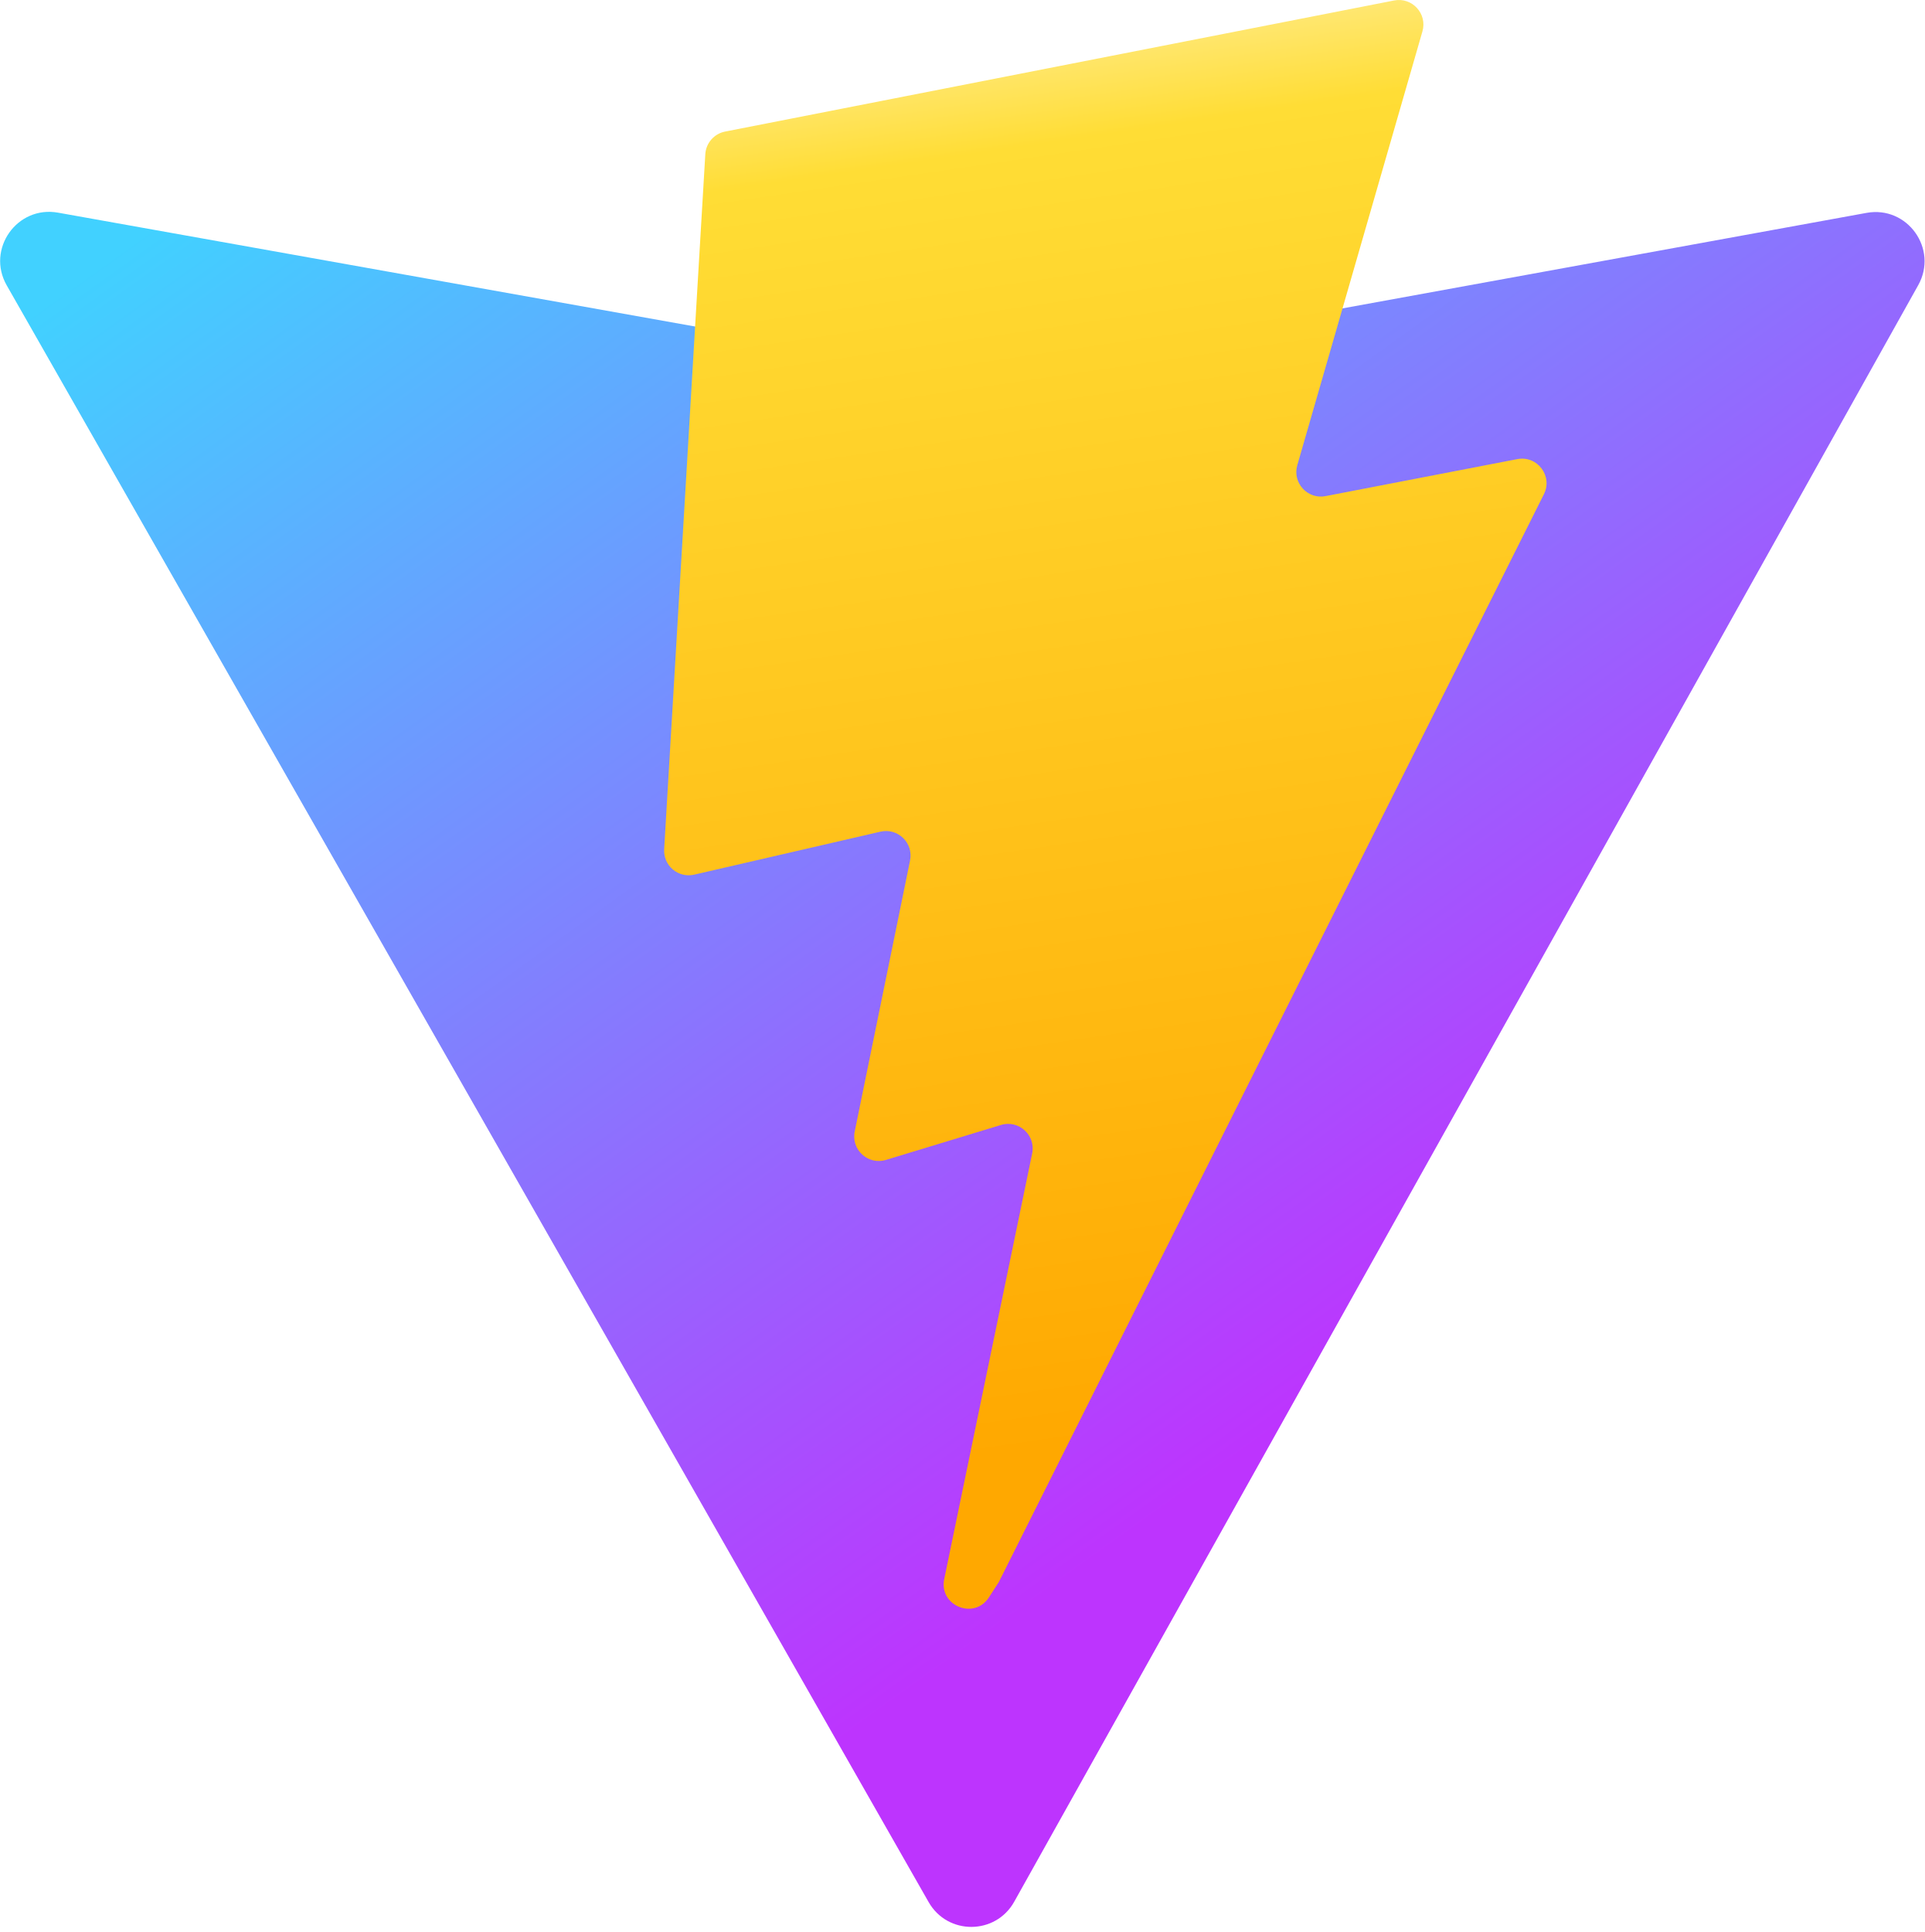
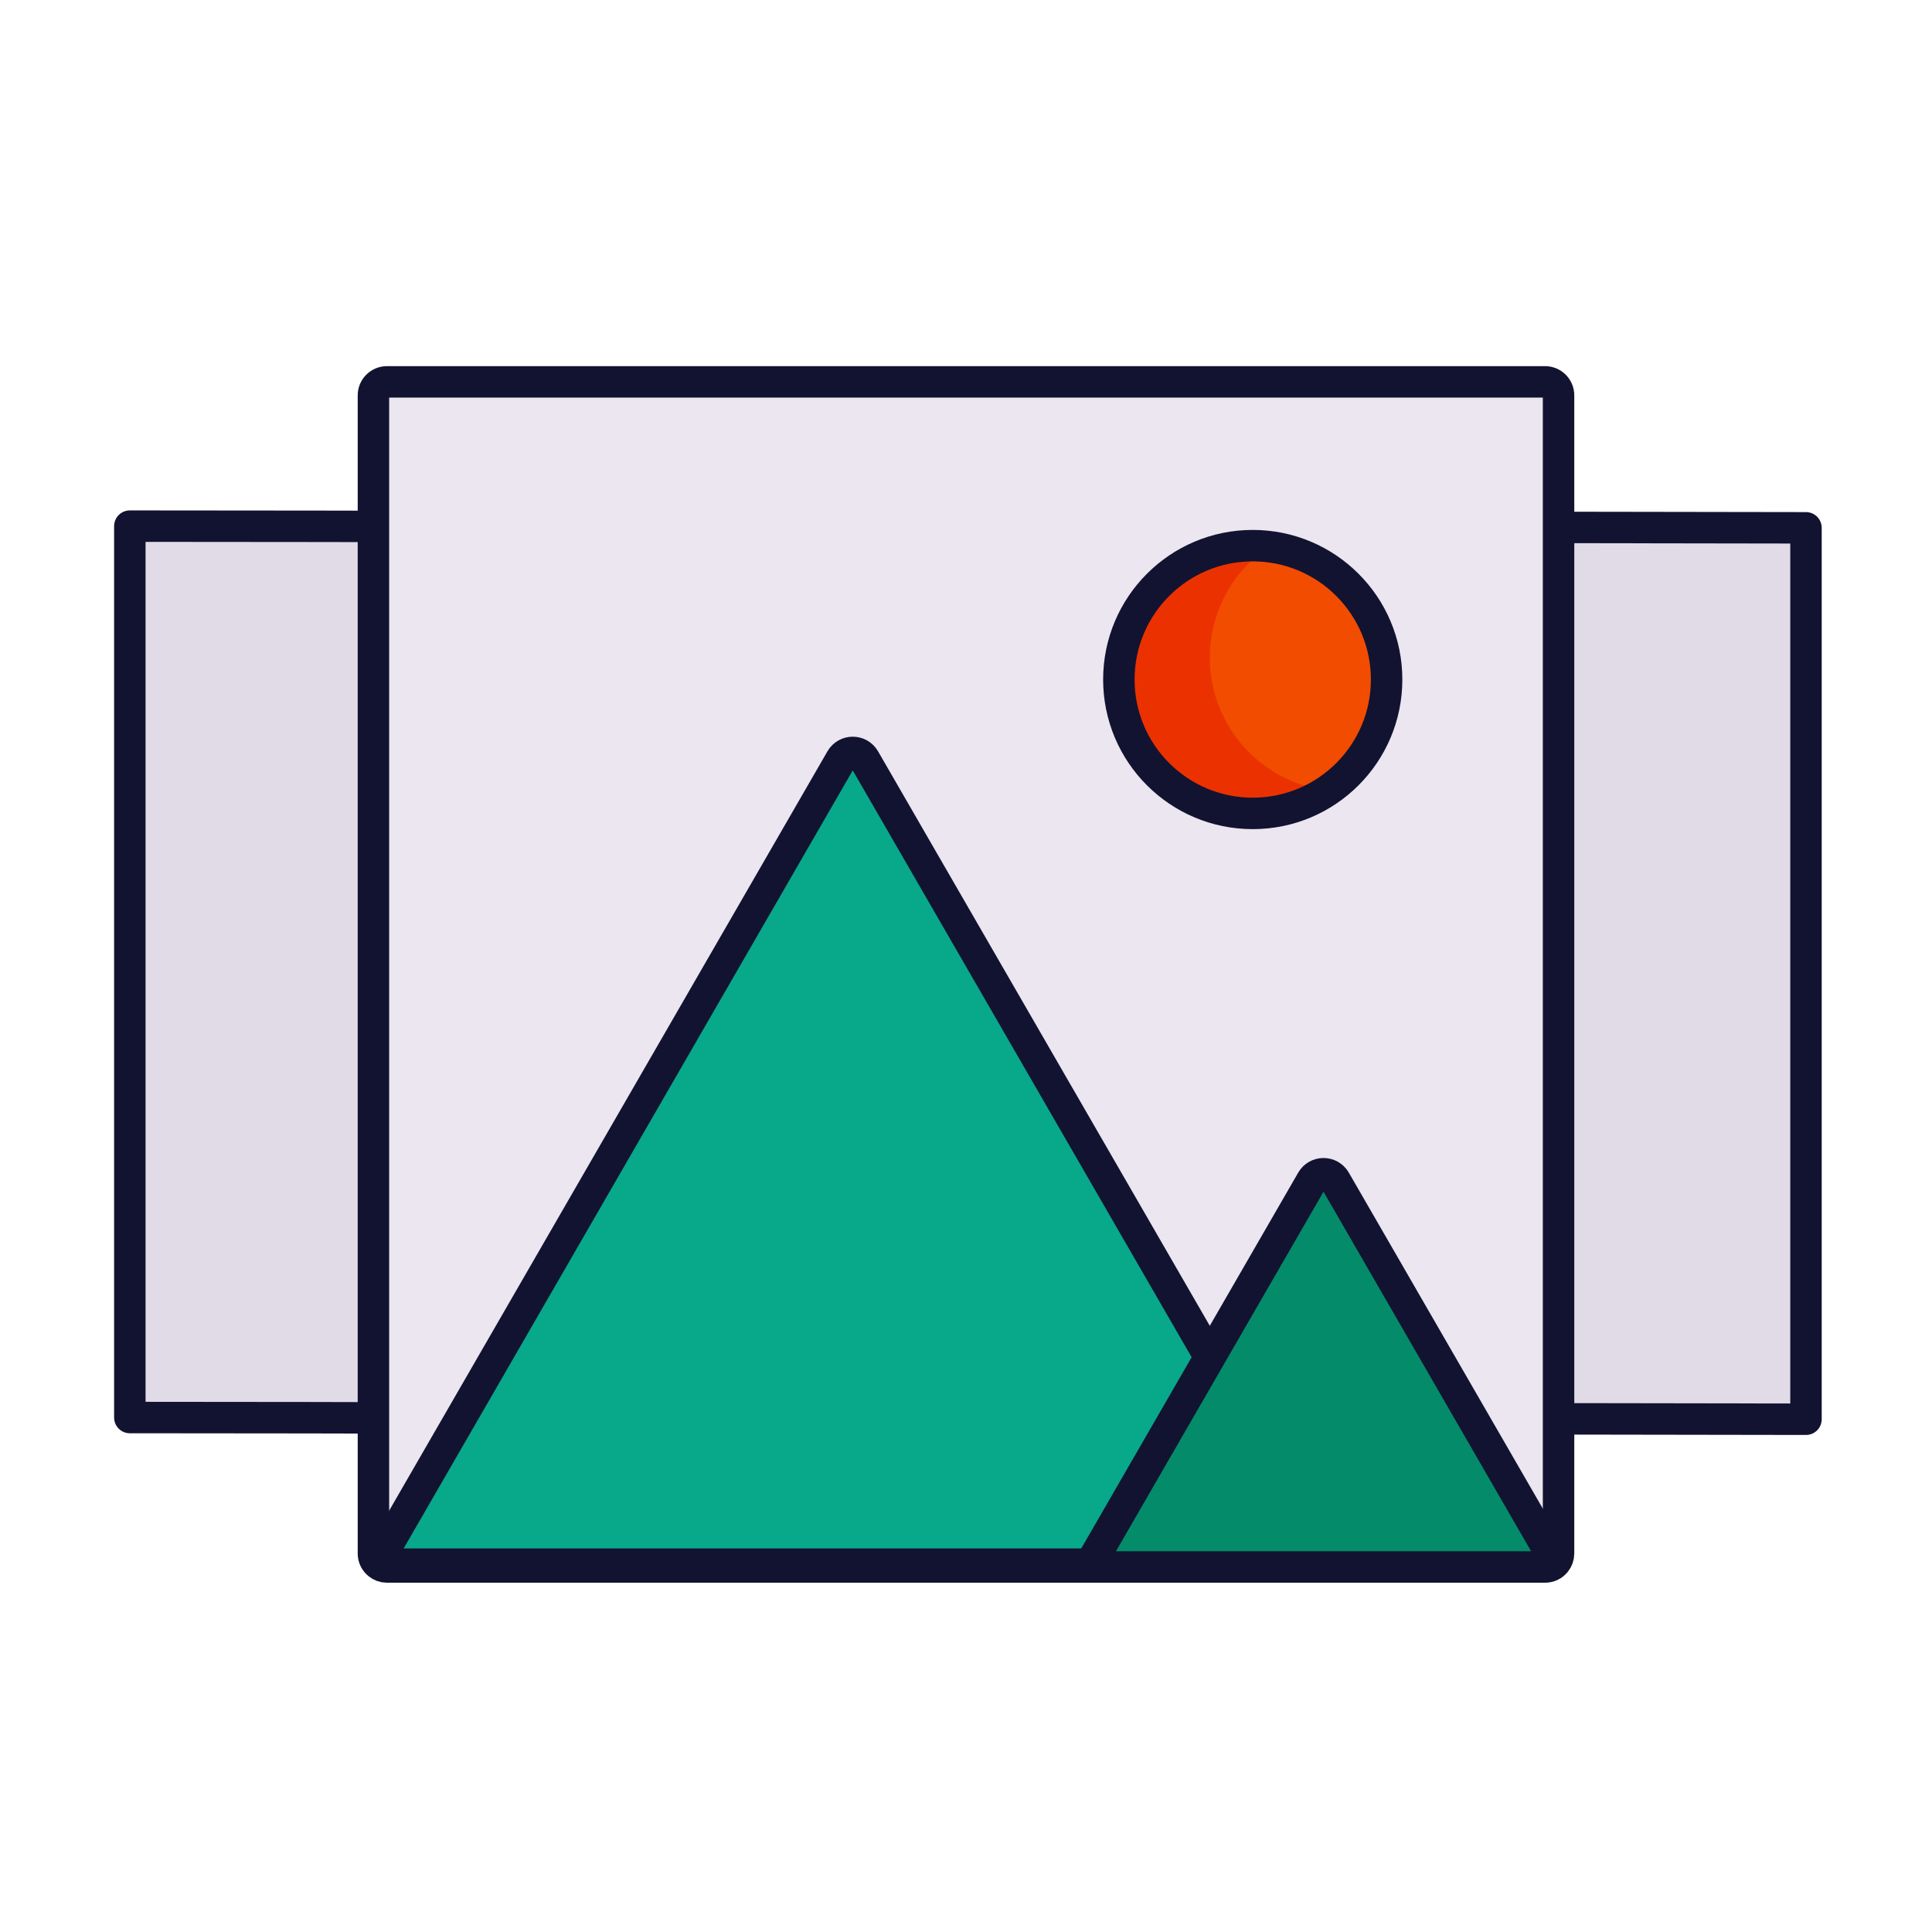
- <svg xmlns="http://www.w3.org/2000/svg" aria-hidden="true" role="img" class="iconify iconify--logos" width="31.88" height="32" preserveAspectRatio="xMidYMid meet" viewBox="0 0 256 257">
+ <svg xmlns="http://www.w3.org/2000/svg" xmlns:xlink="http://www.w3.org/1999/xlink" width="430" height="430" style="width:100%;height:100%;transform:translate3d(0,0,0);content-visibility:visible" viewBox="0 0 430 430">
  <defs>
-     <linearGradient id="IconifyId1813088fe1fbc01fb466" x1="-.828%" x2="57.636%" y1="7.652%" y2="78.411%">
-       <stop offset="0%" stop-color="#41D1FF" />
-       <stop offset="100%" stop-color="#BD34FE" />
-     </linearGradient>
-     <linearGradient id="IconifyId1813088fe1fbc01fb467" x1="43.376%" x2="50.316%" y1="2.242%" y2="89.03%">
-       <stop offset="0%" stop-color="#FFEA83" />
-       <stop offset="8.333%" stop-color="#FFDD35" />
-       <stop offset="100%" stop-color="#FFA800" />
-     </linearGradient>
+     <path id="e" fill="red" d="M131.885-128.885v257.77c0 .72-.26 1.38-.68 1.9-.55.67-1.38 1.1-2.32 1.1h-257.77c-.71 0-1.36-.25-1.88-.67a2.965 2.965 0 0 1-1.12-2.33v-257.77c0-.809.324-1.545.849-2.086a2.99 2.99 0 0 1 2.151-.914h257.77a2.99 2.99 0 0 1 2.157.917c.522.541.843 1.276.843 2.083z" style="display:block" transform="translate(214.998 216.875)" />
+     <path id="f" fill="red" d="M131.885-128.885v257.77c0 .72-.26 1.38-.68 1.9-.55.67-1.38 1.1-2.32 1.1h-257.77c-.71 0-1.36-.25-1.88-.67a2.965 2.965 0 0 1-1.12-2.33v-257.77c0-.809.324-1.545.849-2.086a2.99 2.99 0 0 1 2.151-.914h257.77a2.99 2.99 0 0 1 2.157.917c.522.541.843 1.276.843 2.083z" style="display:block" transform="translate(214.998 216.875)" />
+     <path id="g" fill="red" d="M131.885-128.885v257.77c0 .72-.26 1.38-.68 1.9-.55.67-1.38 1.1-2.32 1.1h-257.77c-.71 0-1.36-.25-1.88-.67a2.965 2.965 0 0 1-1.12-2.33v-257.77c0-.809.324-1.545.849-2.086a2.99 2.99 0 0 1 2.151-.914h257.77a2.99 2.99 0 0 1 2.157.917c.522.541.843 1.276.843 2.083z" style="display:block" transform="translate(214.998 216.875)" />
+     <path id="h" fill="red" d="M131.885-128.885v257.77c0 .72-.26 1.38-.68 1.9-.55.67-1.38 1.1-2.32 1.1h-257.77c-.71 0-1.36-.25-1.88-.67a2.965 2.965 0 0 1-1.12-2.33v-257.77c0-.809.324-1.545.849-2.086a2.99 2.99 0 0 1 2.151-.914h257.77a2.99 2.99 0 0 1 2.157.917c.522.541.843 1.276.843 2.083z" style="display:block" transform="translate(214.998 216.875)" />
+     <path id="i" style="display:none" />
+     <path id="j" fill="red" d="M34.021-62.259c0 16.456 13.341 29.797 29.797 29.797 16.456 0 29.797-13.341 29.797-29.797 0-16.456-13.341-29.797-29.797-29.797-16.456 0-29.797 13.341-29.797 29.797z" style="display:block" transform="translate(215 213.5)" />
+     <path id="a" style="display:none" />
+     <path id="b" style="display:none" />
+     <path id="c" style="display:none" />
+     <path id="d" style="display:none" />
+     <mask id="v" mask-type="alpha">
+       <use xlink:href="#a" />
+     </mask>
+     <mask id="u" mask-type="alpha">
+       <use xlink:href="#b" />
+     </mask>
+     <mask id="t" mask-type="alpha">
+       <use xlink:href="#c" />
+     </mask>
+     <mask id="s" mask-type="alpha">
+       <use xlink:href="#d" />
+     </mask>
+     <mask id="r" mask-type="alpha">
+       <use xlink:href="#e" />
+     </mask>
+     <mask id="q" mask-type="alpha">
+       <use xlink:href="#f" />
+     </mask>
+     <mask id="p" mask-type="alpha">
+       <use xlink:href="#g" />
+     </mask>
+     <mask id="o" mask-type="alpha">
+       <use xlink:href="#h" />
+     </mask>
+     <mask id="n" mask-type="alpha">
+       <use xlink:href="#i" />
+     </mask>
+     <mask id="m" mask-type="alpha">
+       <use xlink:href="#j" />
+     </mask>
+     <clipPath id="k">
+       <path d="M0 0h430v430H0z" />
+     </clipPath>
+     <clipPath id="l">
+       <path d="M0 0h430v430H0z" />
+     </clipPath>
  </defs>
-   <path fill="url(#IconifyId1813088fe1fbc01fb466)" d="M255.153 37.938L134.897 252.976c-2.483 4.44-8.862 4.466-11.382.048L.875 37.958c-2.746-4.814 1.371-10.646 6.827-9.67l120.385 21.517a6.537 6.537 0 0 0 2.322-.004l117.867-21.483c5.438-.991 9.574 4.796 6.877 9.62Z" />
-   <path fill="url(#IconifyId1813088fe1fbc01fb467)" d="M185.432.063L96.44 17.501a3.268 3.268 0 0 0-2.634 3.014l-5.474 92.456a3.268 3.268 0 0 0 3.997 3.378l24.777-5.718c2.318-.535 4.413 1.507 3.936 3.838l-7.361 36.047c-.495 2.426 1.782 4.5 4.151 3.78l15.304-4.649c2.372-.72 4.652 1.36 4.15 3.788l-11.698 56.621c-.732 3.542 3.979 5.473 5.943 2.437l1.313-2.028l72.516-144.72c1.215-2.423-.88-5.186-3.54-4.672l-25.505 4.922c-2.396.462-4.435-1.77-3.759-4.114l16.646-57.705c.677-2.35-1.37-4.583-3.769-4.113Z" />
+   <g clip-path="url(#k)">
+     <g clip-path="url(#l)" style="display:block">
+       <g style="display:none">
+         <path class="secondary" />
+         <path class="secondary" style="mix-blend-mode:multiply" />
+         <path fill="none" class="primary" />
+       </g>
+       <g style="display:block">
+         <path fill="#EBE6EF" d="M188.454 117.351C146 117.351 85 117.1 28.895 117.1v198.398c57.105 0 95.105.251 159.559.251V117.351z" class="secondary" />
+         <path fill="#EBE6EF" fill-opacity=".5" d="M186.454-97.649C144-97.649 83-97.9 26.895-97.9v198.398c57.105 0 95.105.251 159.559.251V-97.649z" class="secondary" style="mix-blend-mode:multiply" transform="translate(2 215)" />
+         <path fill="none" stroke="#121331" stroke-linecap="round" stroke-linejoin="round" stroke-width="7" d="M188.454 117.351C146 117.351 85 117.1 28.895 117.1v198.398c57.105 0 95.105.251 159.559.251V117.351z" class="primary" />
+       </g>
+       <g style="display:block">
+         <path fill="#EBE6EF" d="m401.954 117.477-159.559-.251v198.398l159.559.251V117.477z" class="secondary" />
+         <path fill="#EBE6EF" fill-opacity=".5" d="M186.454-97.649 26.895-97.9v198.398l159.559.251V-97.649z" class="secondary" style="mix-blend-mode:multiply" transform="translate(215.5 215.126)" />
+         <path fill="none" stroke="#121331" stroke-linecap="round" stroke-linejoin="round" stroke-width="7" d="m401.954 117.477-159.559-.251v198.398l159.559.251V117.477z" class="primary" />
+       </g>
+       <g style="display:none">
+         <path class="secondary" />
+         <path class="secondary" style="mix-blend-mode:multiply" />
+         <path fill="none" class="primary" />
+       </g>
+       <path class="secondary" style="display:none" />
+       <path fill="#EBE6EF" d="M131.885-128.885v257.77c0 .72-.26 1.38-.68 1.9-.55.67-1.38 1.1-2.32 1.1h-257.77c-.71 0-1.36-.25-1.88-.67a2.965 2.965 0 0 1-1.12-2.33v-257.77c0-.809.324-1.545.849-2.086a2.99 2.99 0 0 1 2.151-.914h257.77a2.99 2.99 0 0 1 2.157.917c.522.541.843 1.276.843 2.083z" class="secondary" style="display:block" transform="translate(214.998 216.875)" />
+       <path fill="#08A88A" d="M131.893 133.433h-263.766C-88.5 63 91.5 65 131.893 133.433z" class="tertiary" style="display:block" transform="translate(215 215)" />
+       <g fill="#F24C00" style="display:block">
+         <path d="M249.021 151.241c0 16.456 13.341 29.797 29.797 29.797 16.456 0 29.797-13.341 29.797-29.797 0-16.456-13.341-29.797-29.797-29.797-16.456 0-29.797 13.341-29.797 29.797z" class="quaternary" />
+         <path fill-opacity=".5" d="M34.021-62.259c0 16.456 13.341 29.797 29.797 29.797 16.456 0 29.797-13.341 29.797-29.797 0-16.456-13.341-29.797-29.797-29.797-16.456 0-29.797 13.341-29.797 29.797z" class="quaternary" style="mix-blend-mode:multiply" transform="translate(215 213.5)" />
+       </g>
+       <g mask="url(#m)" style="display:block">
+         <path fill="#F24C00" d="M269.271 146.366c0 16.456 13.341 29.797 29.797 29.797 16.456 0 29.797-13.341 29.797-29.797 0-16.456-13.341-29.797-29.797-29.797-16.456 0-29.797 13.341-29.797 29.797z" class="quaternary" />
+       </g>
+       <path fill="none" stroke="#121331" stroke-linecap="round" stroke-width="7" d="M249.021 151.241c0 16.456 13.341 29.797 29.797 29.797 16.456 0 29.797-13.341 29.797-29.797 0-16.456-13.341-29.797-29.797-29.797-16.456 0-29.797 13.341-29.797 29.797z" class="primary" style="display:block" />
+       <path class="secondary" style="display:none" />
+       <path class="secondary" style="display:none" />
+       <path class="tertiary" style="display:none" />
+       <g style="display:none">
+         <path class="quaternary" />
+         <path class="quaternary" style="mix-blend-mode:multiply" />
+       </g>
+       <g mask="url(#n)" style="display:none">
+         <path class="quaternary" />
+       </g>
+       <path fill="none" class="primary" style="display:none" />
+       <g mask="url(#o)" style="display:block">
+         <path fill="#08A88A" d="M86.045 348.135h209.81l-103.462-179.17c-1.155-2-4.041-2-5.196 0l-103.032 178.5a3 3 0 0 0 1.88.67z" class="tertiary" />
+       </g>
+       <g mask="url(#p)" style="display:block">
+         <path fill="none" stroke="#121331" stroke-linecap="round" stroke-width="7" d="M86.045 348.135h209.81l-103.462-179.17c-1.155-2-4.041-2-5.196 0l-103.032 178.5a3 3 0 0 0 1.88.67z" class="primary" />
+       </g>
+       <g fill="#08A88A" mask="url(#q)" style="display:block">
+         <path d="M345.232 348.58a2.992 2.992 0 0 0 1.038-.805l-49.101-85.04c-1.155-2-4.042-1.999-5.196.001l-49.723 86.129h101.7c.443.001.881-.097 1.282-.285z" class="tertiary" />
+         <path fill-opacity=".5" d="M50.972 43.53a2.992 2.992 0 0 0 1.038-.805L2.909-42.315c-1.155-2-4.042-1.999-5.196.001L-52.01 43.815h101.7c.443.001.881-.097 1.282-.285z" class="tertiary" style="mix-blend-mode:multiply" transform="translate(294.26 305.05)" />
+       </g>
+       <g mask="url(#r)" style="display:block">
+         <path fill="none" stroke="#121331" stroke-linecap="round" stroke-width="7" d="M345.232 348.58a2.992 2.992 0 0 0 1.038-.805l-49.101-85.04c-1.155-2-4.042-1.999-5.196.001l-49.723 86.129h101.7c.443.001.881-.097 1.282-.285z" class="primary" />
+       </g>
+       <g mask="url(#s)" style="display:none">
+         <path class="tertiary" />
+       </g>
+       <g mask="url(#t)" style="display:none">
+         <path fill="none" class="primary" />
+       </g>
+       <g mask="url(#u)" style="display:none">
+         <path class="tertiary" />
+         <path class="tertiary" style="mix-blend-mode:multiply" />
+       </g>
+       <g mask="url(#v)" style="display:none">
+         <path fill="none" class="primary" />
+       </g>
+       <path fill="none" class="primary" style="display:none" />
+       <path fill="none" class="primary" style="display:none" />
+       <path fill="none" class="primary" style="display:none" />
+       <path fill="none" stroke="#121331" stroke-linecap="round" stroke-linejoin="round" stroke-width="7" d="M131.885-128.885v257.77c0 .72-.26 1.38-.68 1.9-.55.67-1.38 1.1-2.32 1.1h-257.77c-.71 0-1.36-.25-1.88-.67a2.965 2.965 0 0 1-1.12-2.33v-257.77c0-.809.324-1.545.849-2.086a2.99 2.99 0 0 1 2.151-.914h257.77a2.99 2.99 0 0 1 2.157.917c.522.541.843 1.276.843 2.083z" class="primary" style="display:block" transform="translate(214.998 216.875)" />
+     </g>
+   </g>
</svg>
